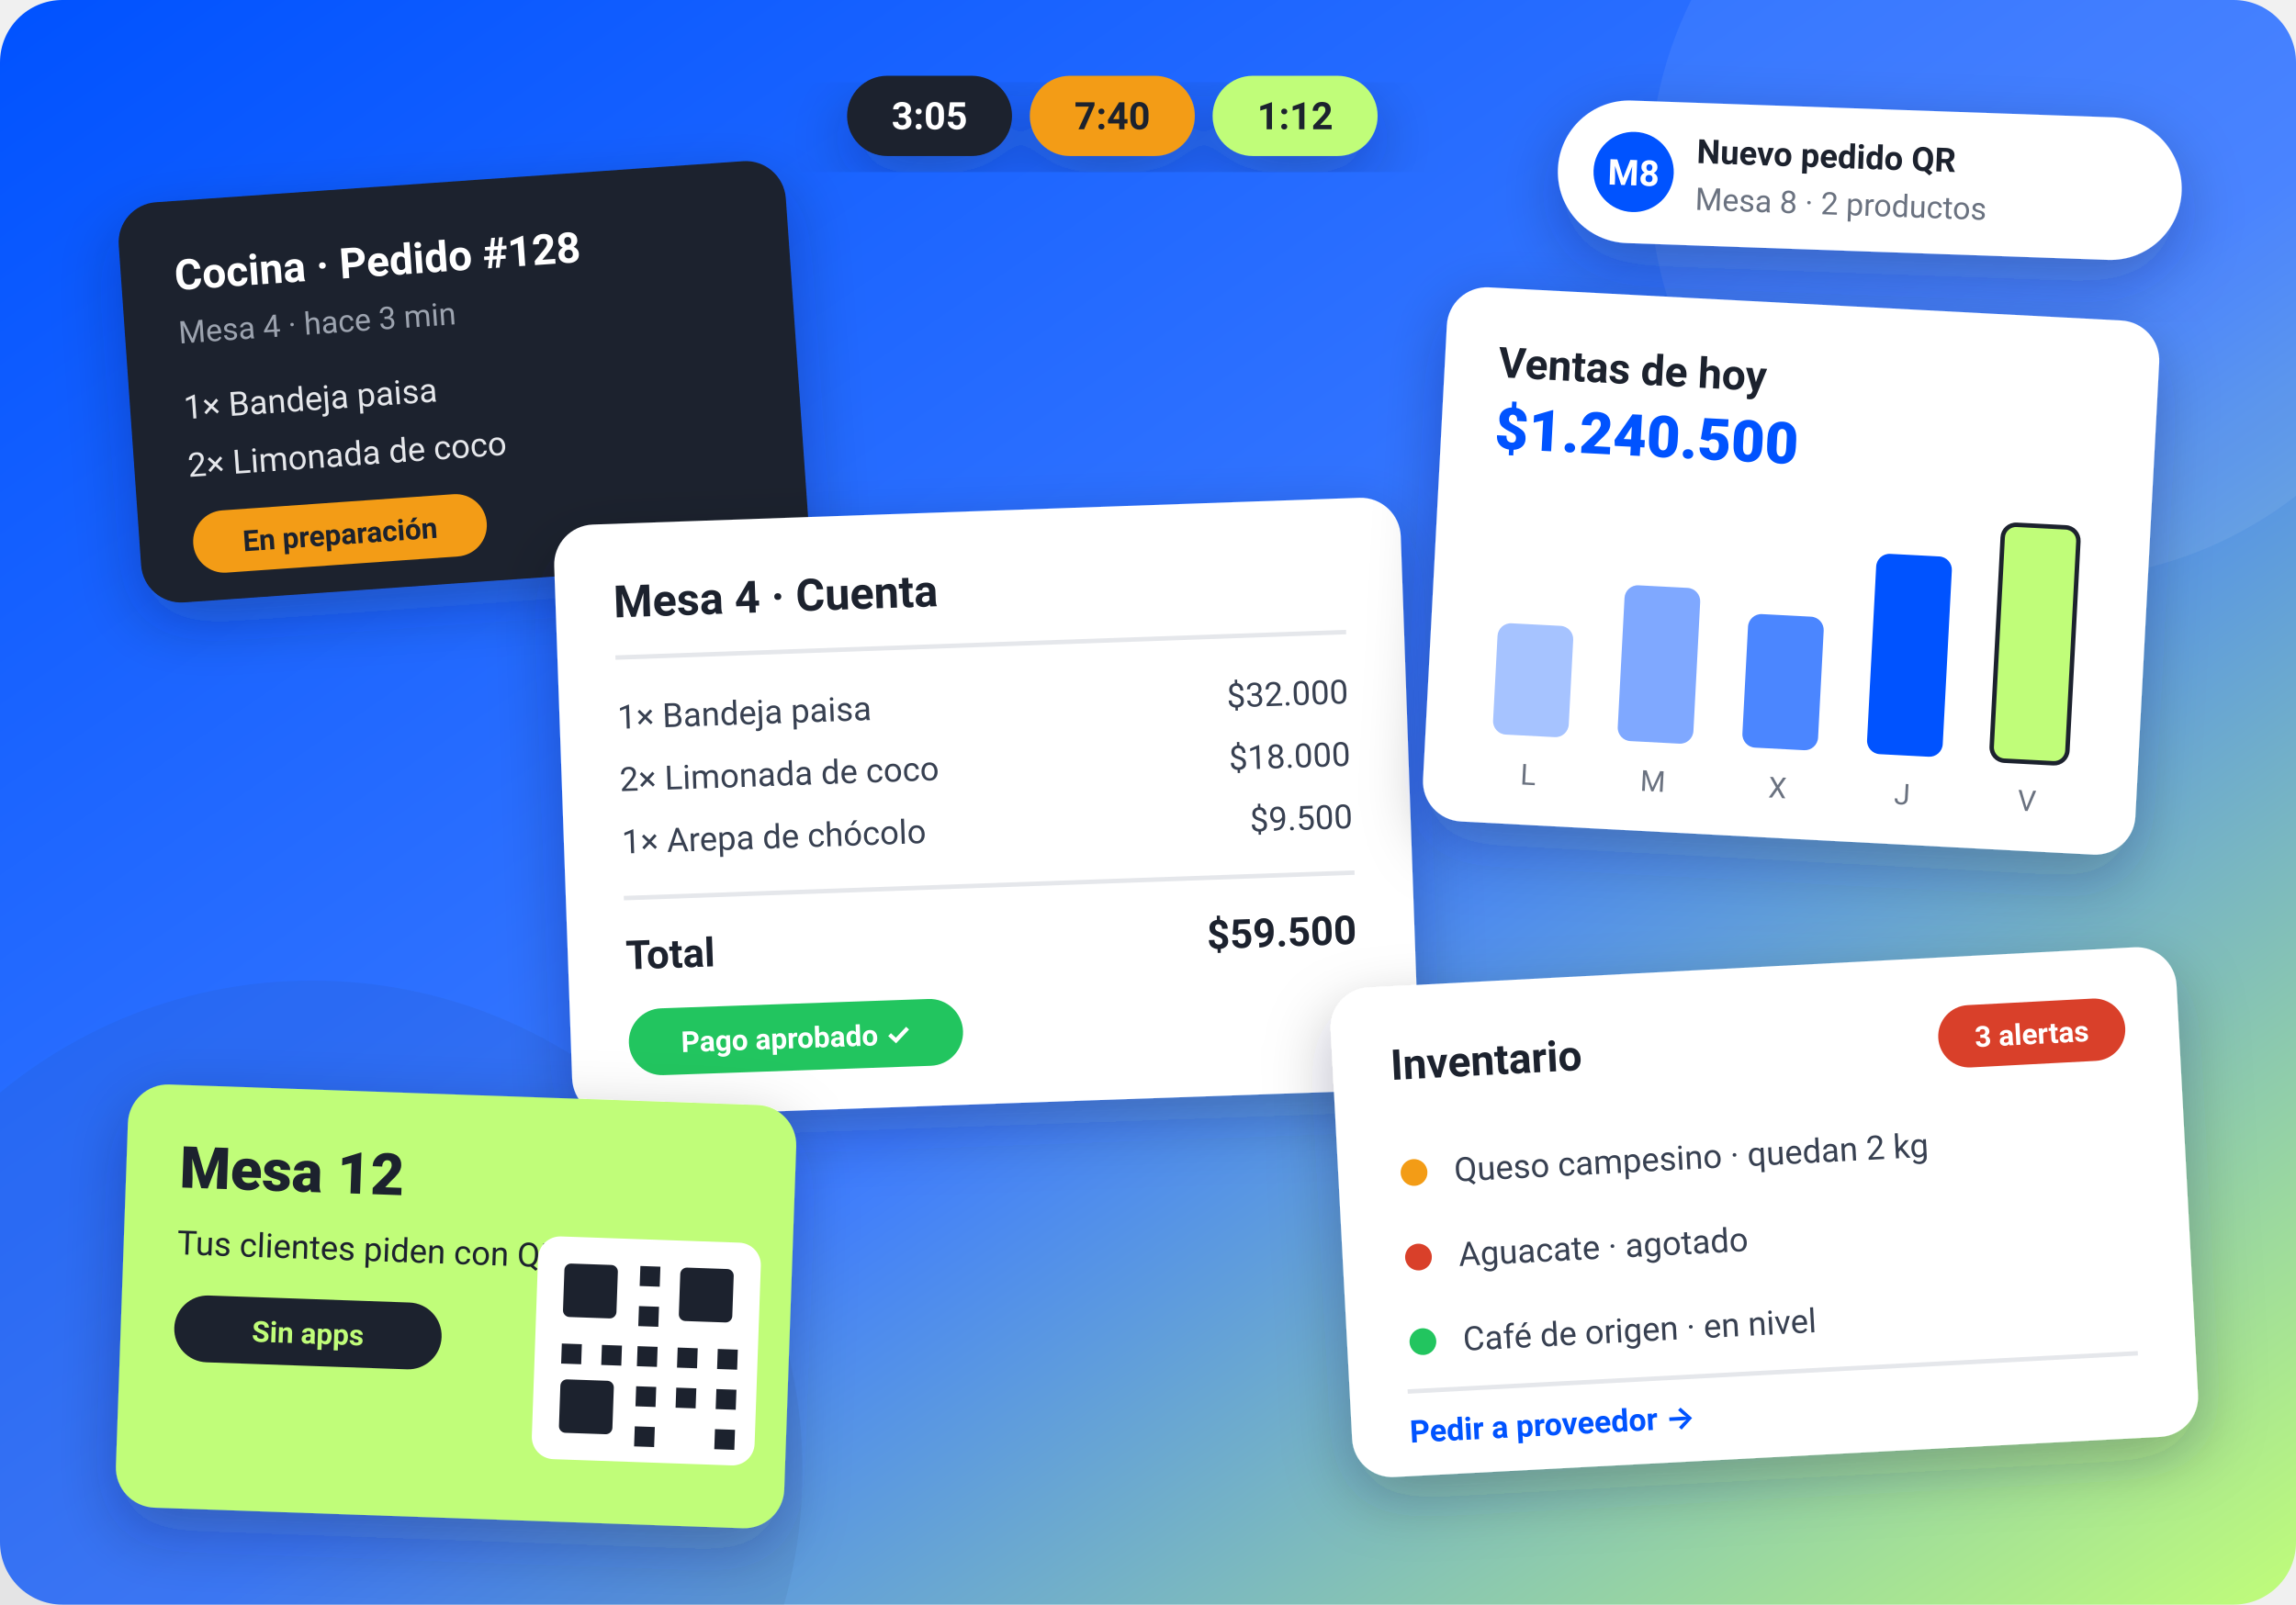
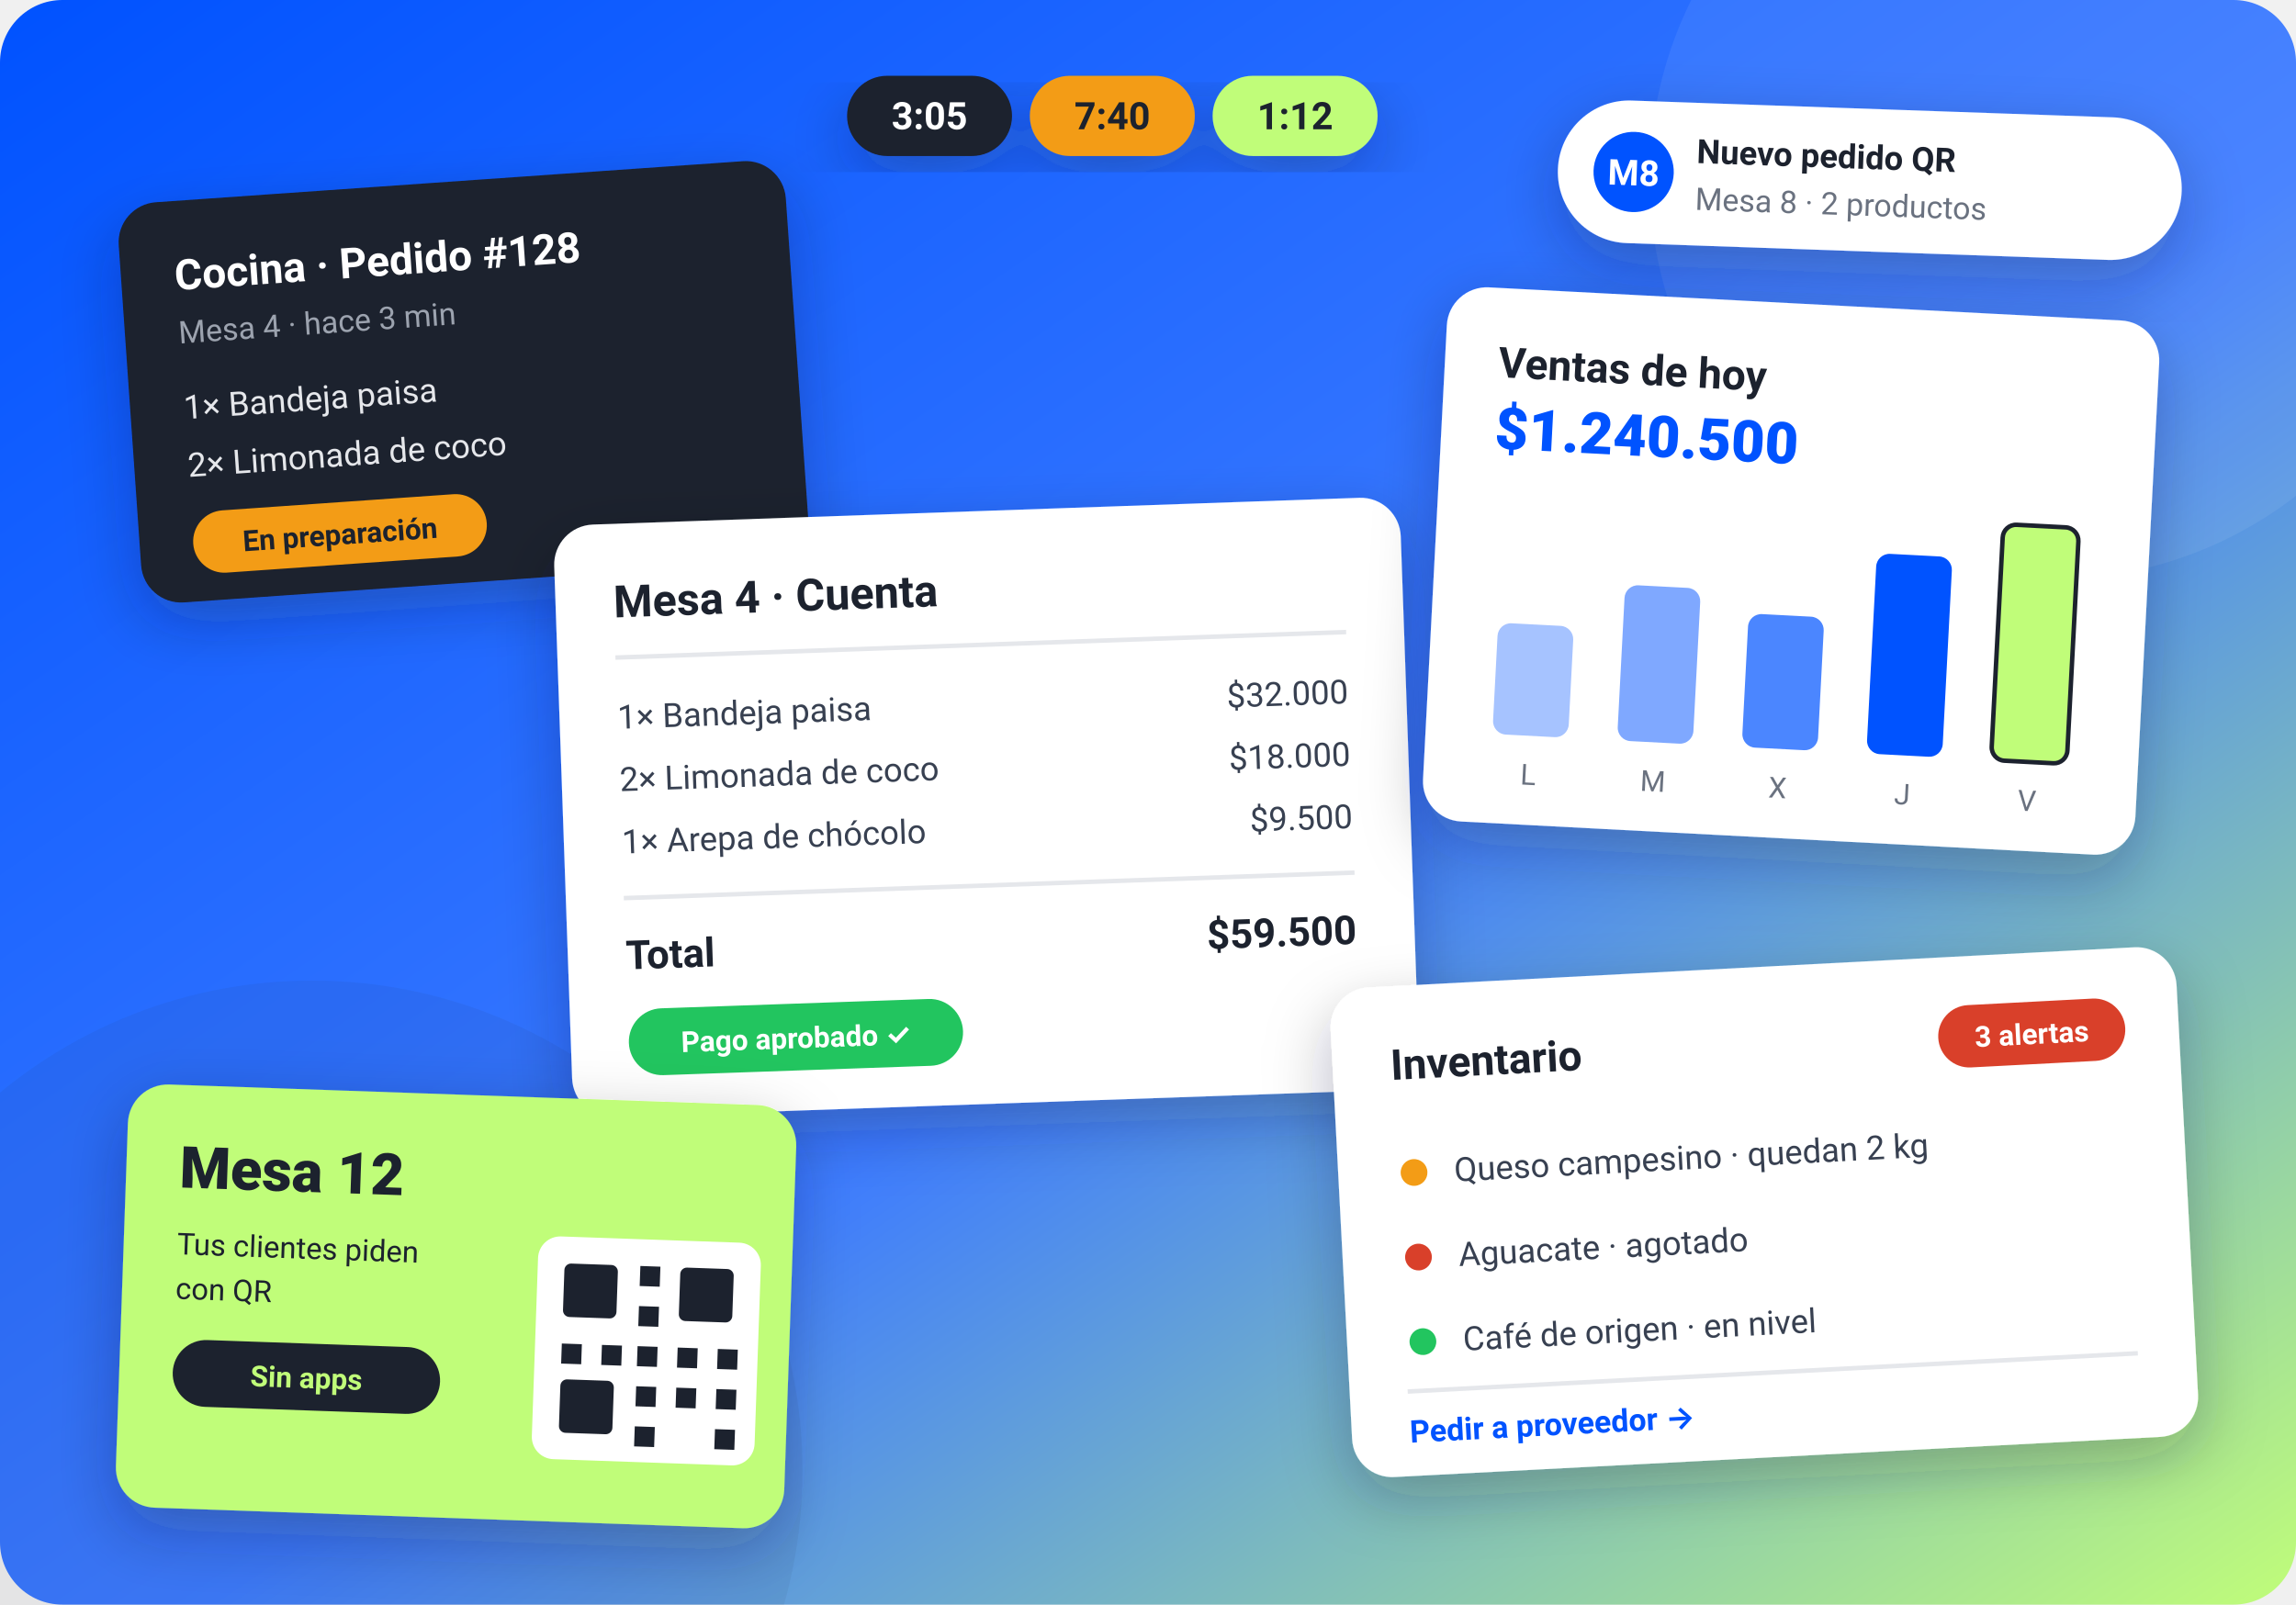
<svg xmlns="http://www.w3.org/2000/svg" viewBox="0 0 1030 720" font-family="-apple-system, 'Segoe UI', Roboto, sans-serif">
  <defs>
    <linearGradient id="bg" x1="0" y1="0" x2="1" y2="1">
      <stop offset="0" stop-color="#0052ff" />
      <stop offset="0.55" stop-color="#3d7bff" />
      <stop offset="1" stop-color="#c0fd79" />
    </linearGradient>
    <filter id="sh" x="-20%" y="-20%" width="140%" height="140%">
      <feDropShadow dx="0" dy="10" stdDeviation="14" flood-color="#1e232e" flood-opacity="0.28" />
    </filter>
  </defs>
  <rect width="1030" height="720" rx="28" fill="url(#bg)" />
  <circle cx="920" cy="80" r="180" fill="#ffffff" opacity="0.07" />
  <circle cx="140" cy="660" r="220" fill="#1e232e" opacity="0.06" />
  <g filter="url(#sh)">
    <rect x="380" y="34" width="74" height="36" rx="18" fill="#1e232e" />
    <text x="417" y="58" fill="#ffffff" font-size="17" font-weight="700" text-anchor="middle">3:05</text>
    <rect x="462" y="34" width="74" height="36" rx="18" fill="#f39c12" />
    <text x="499" y="58" fill="#1e232e" font-size="17" font-weight="700" text-anchor="middle">7:40</text>
    <rect x="544" y="34" width="74" height="36" rx="18" fill="#c0fd79" />
    <text x="581" y="58" fill="#1e232e" font-size="17" font-weight="700" text-anchor="middle">1:12</text>
  </g>
  <g transform="translate(700 44) rotate(2)" filter="url(#sh)">
    <rect width="280" height="64" rx="32" fill="#ffffff" />
    <circle cx="34" cy="32" r="18" fill="#0052ff" />
    <text x="34" y="38" fill="#ffffff" font-size="16" font-weight="700" text-anchor="middle">M8</text>
    <text x="62" y="27" fill="#1e232e" font-size="15" font-weight="700">Nuevo pedido QR</text>
    <text x="62" y="48" fill="#6b7280" font-size="14">Mesa 8 · 2 productos</text>
  </g>
  <g transform="translate(52 92) rotate(-4)" filter="url(#sh)">
    <rect width="300" height="180" rx="18" fill="#1e232e" />
    <text x="24" y="40" fill="#ffffff" font-size="19" font-weight="700">Cocina · Pedido #128</text>
    <text x="24" y="64" fill="#9ca3af" font-size="14">Mesa 4 · hace 3 min</text>
    <text x="24" y="98" fill="#e5e7eb" font-size="15">1× Bandeja paisa</text>
    <text x="24" y="124" fill="#e5e7eb" font-size="15">2× Limonada de coco</text>
    <rect x="24" y="140" width="132" height="28" rx="14" fill="#f39c12" />
    <text x="90" y="159" fill="#1e232e" font-size="13" font-weight="700" text-anchor="middle">En preparación</text>
  </g>
  <g transform="translate(248 236) rotate(-2)" filter="url(#sh)">
    <rect width="380" height="266" rx="18" fill="#ffffff" />
    <text x="26" y="42" fill="#1e232e" font-size="20" font-weight="700">Mesa 4 · Cuenta</text>
    <line x1="26" y1="60" x2="354" y2="60" stroke="#e5e7eb" stroke-width="2" />
    <text x="26" y="92" fill="#374151" font-size="15">1× Bandeja paisa</text>
    <text x="354" y="92" fill="#374151" font-size="15" text-anchor="end">$32.000</text>
    <text x="26" y="120" fill="#374151" font-size="15">2× Limonada de coco</text>
    <text x="354" y="120" fill="#374151" font-size="15" text-anchor="end">$18.000</text>
    <text x="26" y="148" fill="#374151" font-size="15">1× Arepa de chócolo</text>
    <text x="354" y="148" fill="#374151" font-size="15" text-anchor="end">$9.500</text>
    <line x1="26" y1="168" x2="354" y2="168" stroke="#e5e7eb" stroke-width="2" />
    <text x="26" y="200" fill="#1e232e" font-size="18" font-weight="700">Total</text>
    <text x="354" y="200" fill="#1e232e" font-size="18" font-weight="700" text-anchor="end">$59.500</text>
    <rect x="26" y="218" width="150" height="30" rx="15" fill="#22c55e" />
    <text x="101" y="238" fill="#ffffff" font-size="13" font-weight="700" text-anchor="middle">Pago aprobado ✓</text>
  </g>
  <g transform="translate(650 128) rotate(3)" filter="url(#sh)">
    <rect width="320" height="240" rx="18" fill="#ffffff" />
    <text x="24" y="40" fill="#1e232e" font-size="19" font-weight="700">Ventas de hoy</text>
    <text x="24" y="72" fill="#0052ff" font-size="26" font-weight="800">$1.240.500</text>
    <rect x="30" y="150" width="34" height="50" rx="6" fill="#0052ff" opacity="0.35" />
    <rect x="86" y="130" width="34" height="70" rx="6" fill="#0052ff" opacity="0.5" />
    <rect x="142" y="140" width="34" height="60" rx="6" fill="#0052ff" opacity="0.7" />
    <rect x="198" y="110" width="34" height="90" rx="6" fill="#0052ff" />
    <rect x="254" y="94" width="34" height="106" rx="6" fill="#c0fd79" stroke="#1e232e" stroke-width="2" />
    <text x="47" y="222" fill="#6b7280" font-size="13" text-anchor="middle">L</text>
    <text x="103" y="222" fill="#6b7280" font-size="13" text-anchor="middle">M</text>
    <text x="159" y="222" fill="#6b7280" font-size="13" text-anchor="middle">X</text>
    <text x="215" y="222" fill="#6b7280" font-size="13" text-anchor="middle">J</text>
    <text x="271" y="222" fill="#6b7280" font-size="13" text-anchor="middle">V</text>
  </g>
  <g transform="translate(58 486) rotate(2)" filter="url(#sh)">
    <rect width="300" height="190" rx="18" fill="#c0fd79" />
    <text x="24" y="46" fill="#1e232e" font-size="26" font-weight="800">Mesa 12</text>
-     <text x="24" y="76" fill="#1e232e" font-size="15">Tus clientes piden con QR</text>
-     <rect x="24" y="94" width="120" height="30" rx="15" fill="#1e232e" />
-     <text x="84" y="114" fill="#c0fd79" font-size="13" font-weight="700" text-anchor="middle">Sin apps</text>
+     <text x="24" y="76" fill="#1e232e" font-size="13.5">Tus clientes piden</text>
+     <text x="24" y="96" fill="#1e232e" font-size="13.5">con QR</text>
+     <rect x="24" y="114" width="120" height="30" rx="15" fill="#1e232e" />
+     <text x="84" y="134" fill="#c0fd79" font-size="13" font-weight="700" text-anchor="middle">Sin apps</text>
    <g transform="translate(186 62)" fill="#1e232e">
      <rect width="100" height="100" rx="10" fill="#ffffff" />
      <rect x="12" y="12" width="24" height="24" rx="3" />
      <rect x="64" y="12" width="24" height="24" rx="3" />
      <rect x="12" y="64" width="24" height="24" rx="3" />
      <rect x="46" y="12" width="9" height="9" />
      <rect x="46" y="30" width="9" height="9" />
      <rect x="46" y="48" width="9" height="9" />
      <rect x="64" y="48" width="9" height="9" />
      <rect x="82" y="48" width="9" height="9" />
      <rect x="12" y="48" width="9" height="9" />
      <rect x="30" y="48" width="9" height="9" />
      <rect x="46" y="66" width="9" height="9" />
      <rect x="64" y="66" width="9" height="9" />
      <rect x="82" y="66" width="9" height="9" />
      <rect x="46" y="84" width="9" height="9" />
      <rect x="82" y="84" width="9" height="9" />
    </g>
  </g>
  <g transform="translate(596 444) rotate(-3)" filter="url(#sh)">
    <rect width="380" height="220" rx="18" fill="#ffffff" />
    <text x="26" y="42" fill="#1e232e" font-size="19" font-weight="700">Inventario</text>
    <rect x="272" y="22" width="84" height="28" rx="14" fill="#d9402a" />
    <text x="314" y="41" fill="#ffffff" font-size="13" font-weight="700" text-anchor="middle">3 alertas</text>
    <circle cx="34" cy="84" r="6" fill="#f39c12" />
    <text x="52" y="89" fill="#374151" font-size="15">Queso campesino · quedan 2 kg</text>
    <circle cx="34" cy="122" r="6" fill="#d9402a" />
    <text x="52" y="127" fill="#374151" font-size="15">Aguacate · agotado</text>
    <circle cx="34" cy="160" r="6" fill="#22c55e" />
    <text x="52" y="165" fill="#374151" font-size="15">Café de origen · en nivel</text>
    <line x1="26" y1="182" x2="354" y2="182" stroke="#e5e7eb" stroke-width="2" />
    <text x="26" y="205" fill="#0052ff" font-size="14" font-weight="700">Pedir a proveedor →</text>
  </g>
</svg>
